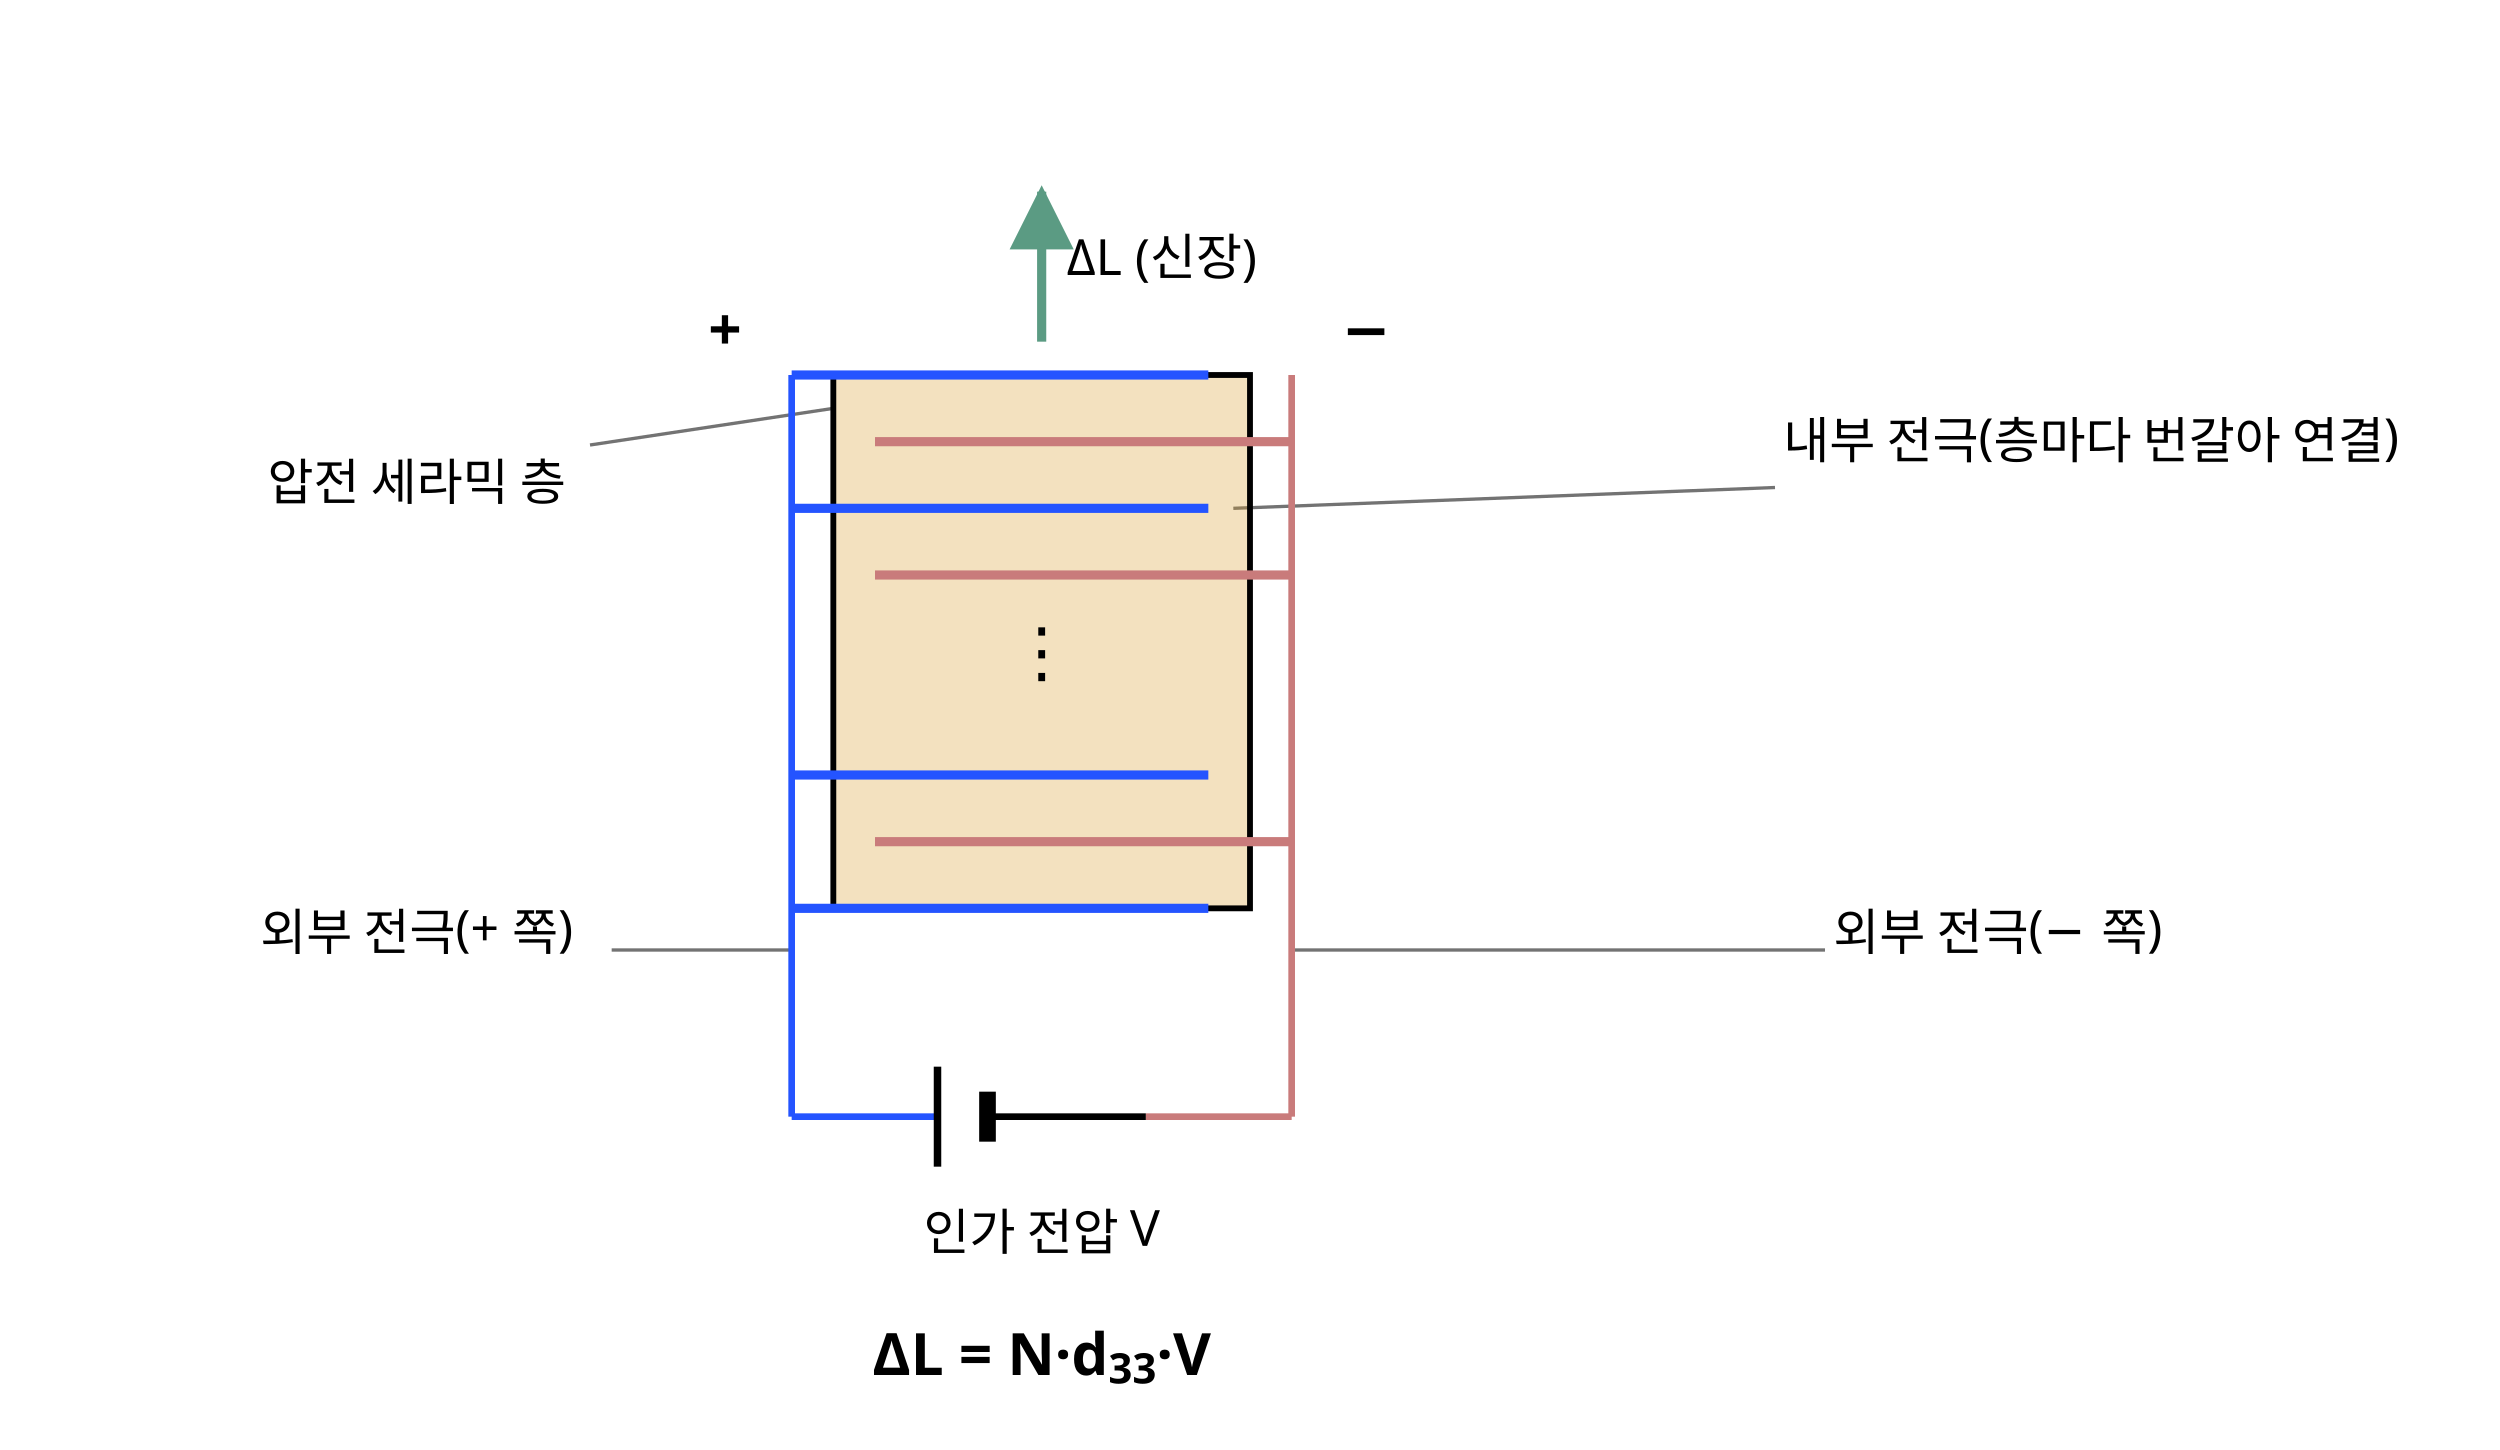
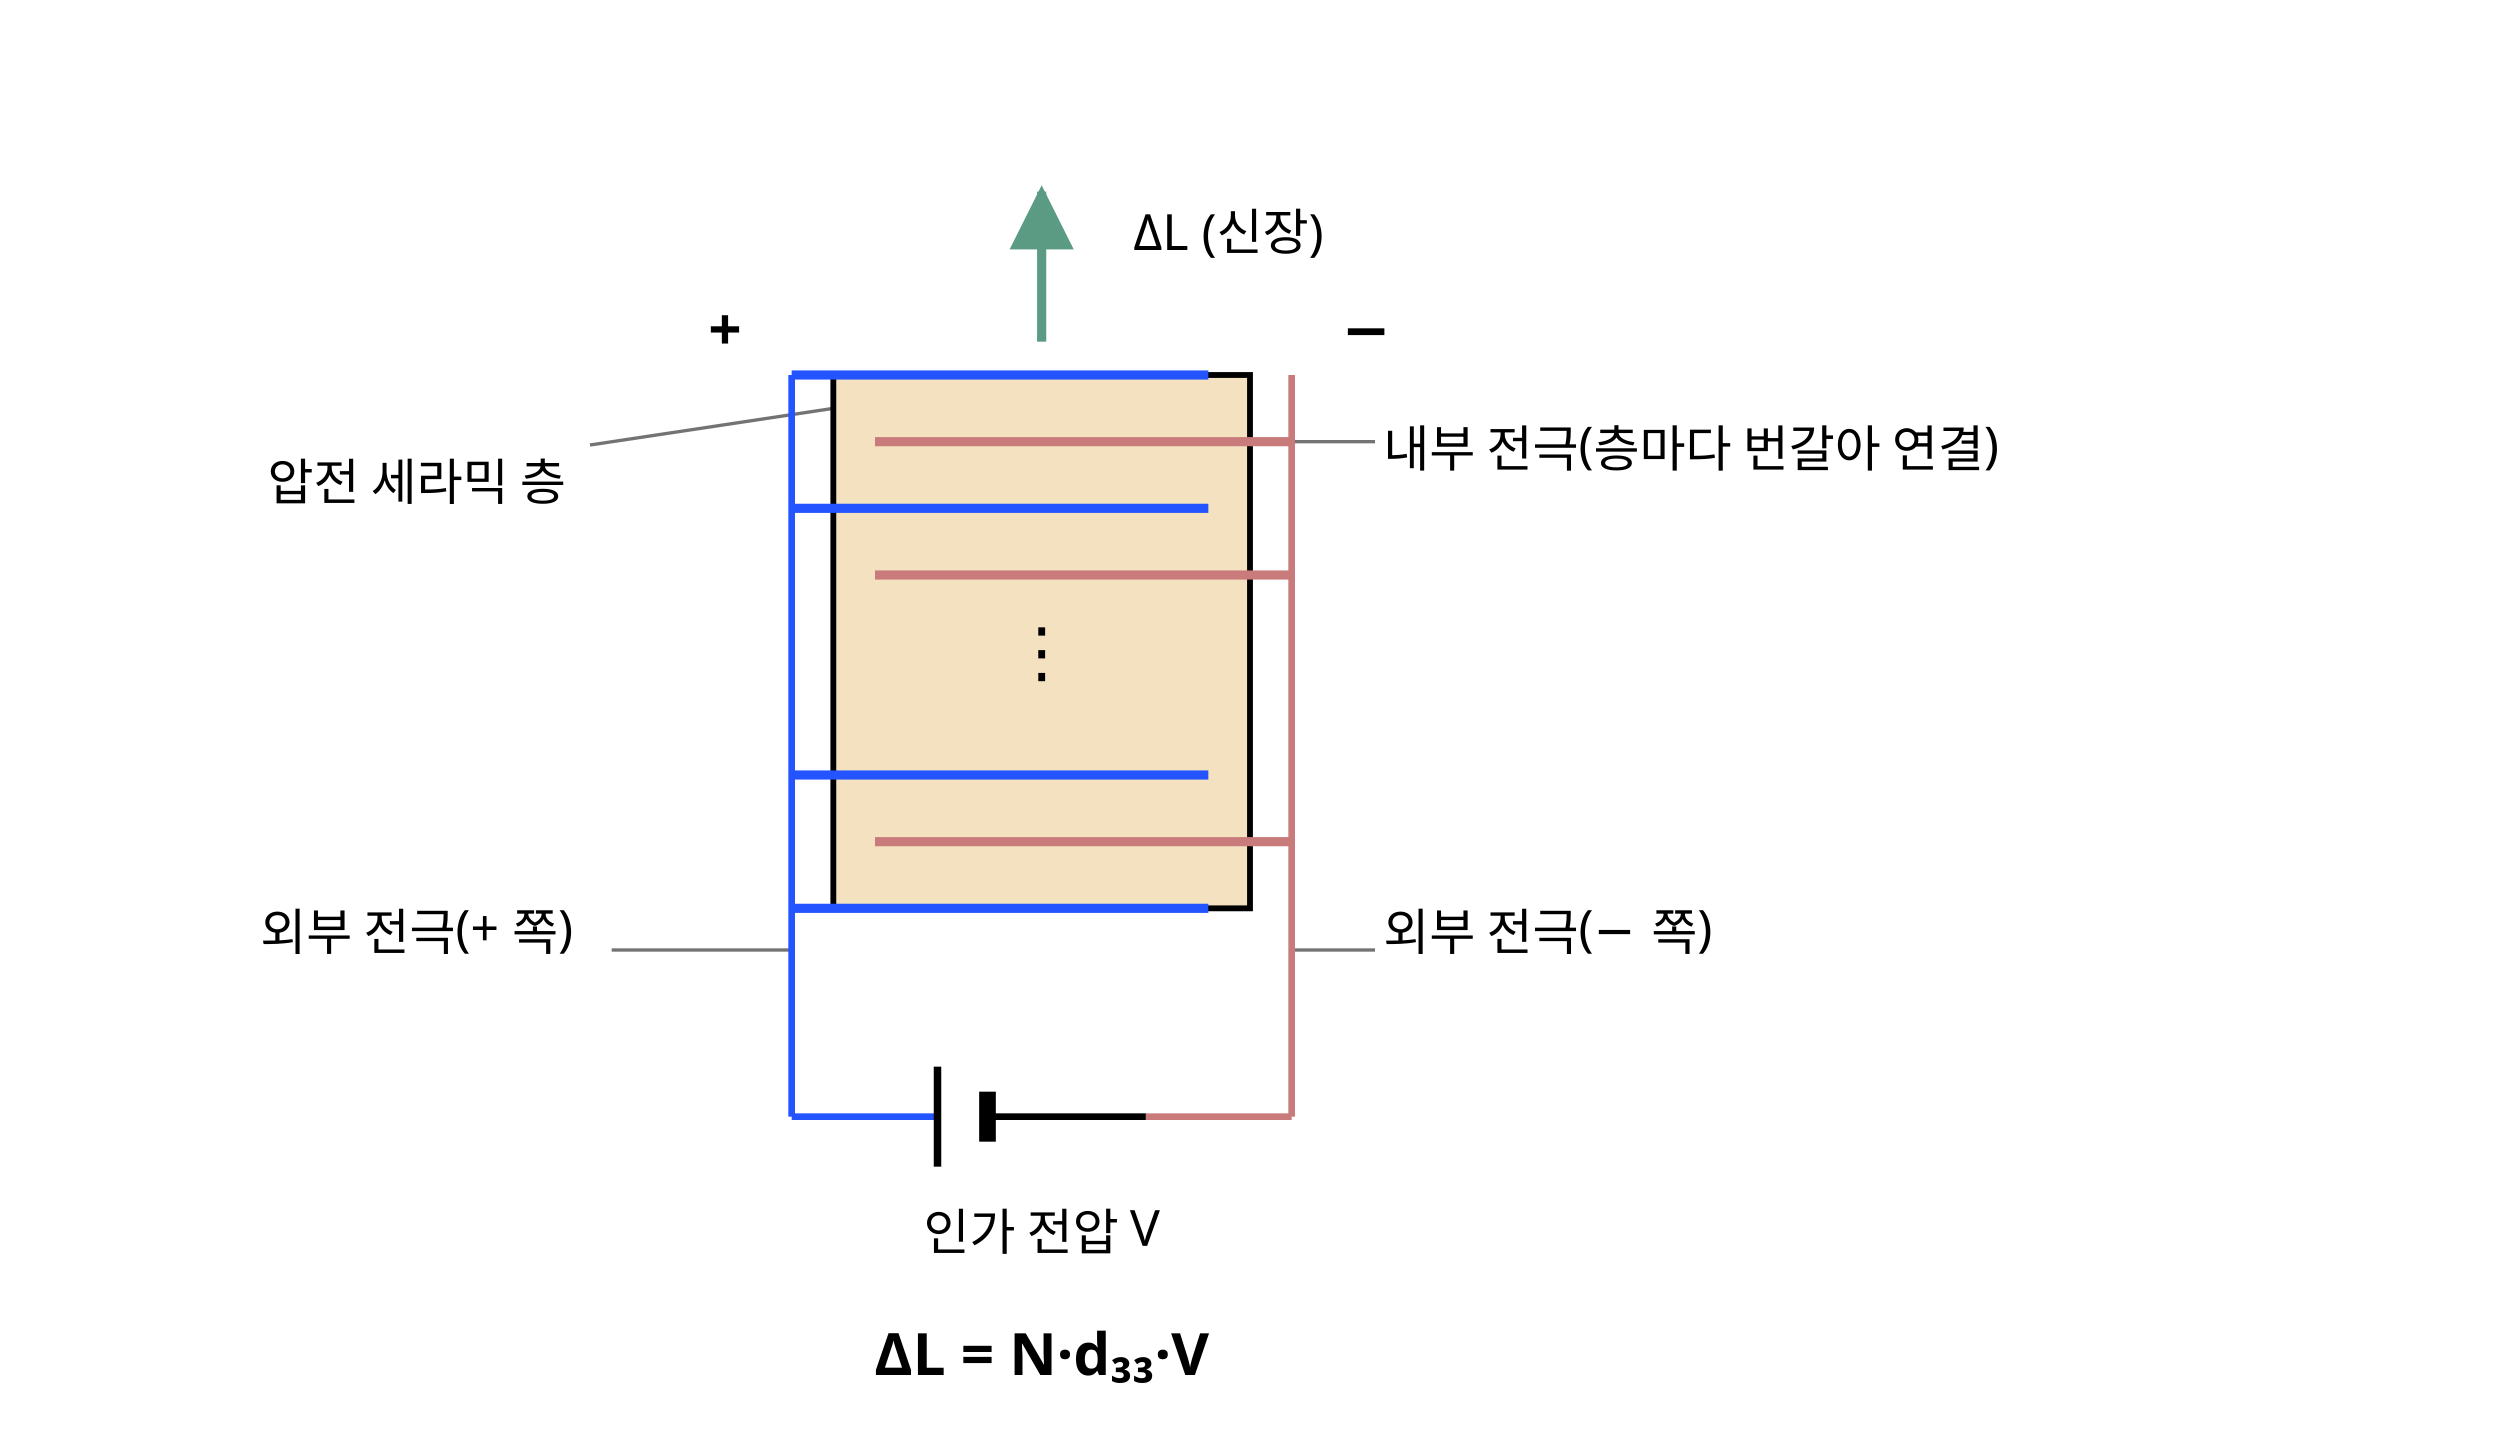
<svg xmlns="http://www.w3.org/2000/svg" class="si si-illus" viewBox="0 0 600 348" style="max-width:600px;color:var(--si-ink,var(--text,#1f2328))" role="img" aria-labelledby="piezoelectric-actuator-t" font-family="'Pretendard','Noto Sans KR','Apple SD Gothic Neo',sans-serif" font-size="13" fill="currentColor">
  <defs>
    <marker id="piezoelectric-actuator-ar" viewBox="0 0 10 10" refX="9" refY="5" markerWidth="7" markerHeight="7" orient="auto-start-reverse">
      <path d="M0,0L10,5L0,10z" style="fill:var(--si-green-s,#5b9b83)" />
    </marker>
  </defs>
  <line x1="200" y1="98" x2="141.6" y2="106.8" class="si-leader" style="stroke:currentColor" stroke-opacity="0.55" stroke-width="0.8" />
-   <line x1="296" y1="122" x2="426" y2="117" class="si-leader" style="stroke:currentColor" stroke-opacity="0.55" stroke-width="0.8" />
+   <line x1="299" y1="106" x2="330" y2="106" class="si-leader" style="stroke:currentColor" stroke-opacity="0.55" stroke-width="0.8" />
  <line x1="190" y1="228" x2="146.8" y2="228" class="si-leader" style="stroke:currentColor" stroke-opacity="0.55" stroke-width="0.8" />
-   <line x1="310" y1="228" x2="438" y2="228" class="si-leader" style="stroke:currentColor" stroke-opacity="0.55" stroke-width="0.8" />
+   <line x1="310" y1="228" x2="330" y2="228" class="si-leader" style="stroke:currentColor" stroke-opacity="0.55" stroke-width="0.8" />
  <rect x="200" y="90" width="100" height="128" style="stroke:currentColor;fill:var(--si-amber-s,#d79a2b)" stroke-width="1.4" fill-opacity="0.3" />
  <line x1="190" y1="90" x2="290" y2="90" style="stroke:var(--si-accent,#2454ff);fill:none" stroke-width="2.2" />
  <line x1="210" y1="106" x2="310" y2="106" style="stroke:var(--si-rose-s,#c97b7b);fill:none" stroke-width="2.2" />
  <line x1="190" y1="122" x2="290" y2="122" style="stroke:var(--si-accent,#2454ff);fill:none" stroke-width="2.2" />
  <line x1="210" y1="138" x2="310" y2="138" style="stroke:var(--si-rose-s,#c97b7b);fill:none" stroke-width="2.2" />
  <line x1="190" y1="186" x2="290" y2="186" style="stroke:var(--si-accent,#2454ff);fill:none" stroke-width="2.2" />
  <line x1="210" y1="202" x2="310" y2="202" style="stroke:var(--si-rose-s,#c97b7b);fill:none" stroke-width="2.2" />
  <line x1="190" y1="218" x2="290" y2="218" style="stroke:var(--si-accent,#2454ff);fill:none" stroke-width="2.2" />
  <line x1="190" y1="90" x2="190" y2="268" style="stroke:var(--si-accent,#2454ff);fill:none" stroke-width="1.6" />
  <line x1="310" y1="90" x2="310" y2="268" style="stroke:var(--si-rose-s,#c97b7b);fill:none" stroke-width="1.6" />
  <line x1="190" y1="268" x2="225" y2="268" style="stroke:var(--si-accent,#2454ff);fill:none" stroke-width="1.6" />
  <line x1="275" y1="268" x2="310" y2="268" style="stroke:var(--si-rose-s,#c97b7b);fill:none" stroke-width="1.6" />
  <line x1="225" y1="256" x2="225" y2="280" style="stroke:currentColor;fill:none" stroke-width="1.8" />
  <line x1="237" y1="262" x2="237" y2="274" style="stroke:currentColor;fill:none" stroke-width="4" />
  <line x1="237" y1="268" x2="275" y2="268" style="stroke:currentColor;fill:none" stroke-width="1.6" />
  <line x1="225" y1="268" x2="225" y2="268" style="stroke:currentColor;fill:none" stroke-width="1" />
  <text x="250" y="300" text-anchor="middle" font-size="12">인가 전압 V</text>
  <text x="178" y="84" text-anchor="end" font-size="14" font-weight="700">+</text>
  <text x="322" y="84" font-size="14" font-weight="700">−</text>
  <text x="250" y="162" text-anchor="middle" font-size="16">⋮</text>
  <line x1="250" y1="82" x2="250" y2="46" style="stroke:var(--si-green-s,#5b9b83);fill:none" stroke-width="2.2" marker-end="url(#piezoelectric-actuator-ar)" />
-   <text x="256" y="66" font-size="12">ΔL (신장)</text>
+   <text x="272" y="60" font-size="12">ΔL (신장)</text>
  <text x="100" y="120" text-anchor="middle" font-size="12">압전 세라믹 층</text>
-   <text x="428" y="110" font-size="12">내부 전극(층마다 번갈아 연결)</text>
+   <text x="332" y="112" font-size="12">내부 전극(층마다 번갈아 연결)</text>
  <text x="100" y="228" text-anchor="middle" font-size="12">외부 전극(+ 쪽)</text>
-   <text x="440" y="228" font-size="12">외부 전극(− 쪽)</text>
-   <text x="250" y="330" text-anchor="middle" font-size="14" font-weight="700">ΔL = N·d<tspan baseline-shift="sub" font-size="72%">33</tspan>·V</text>
+   <text x="332" y="228" font-size="12">외부 전극(− 쪽)</text>
+   <text x="250" y="330" text-anchor="middle" font-size="14" font-weight="700">ΔL = N·d₃₃·V</text>
</svg>
